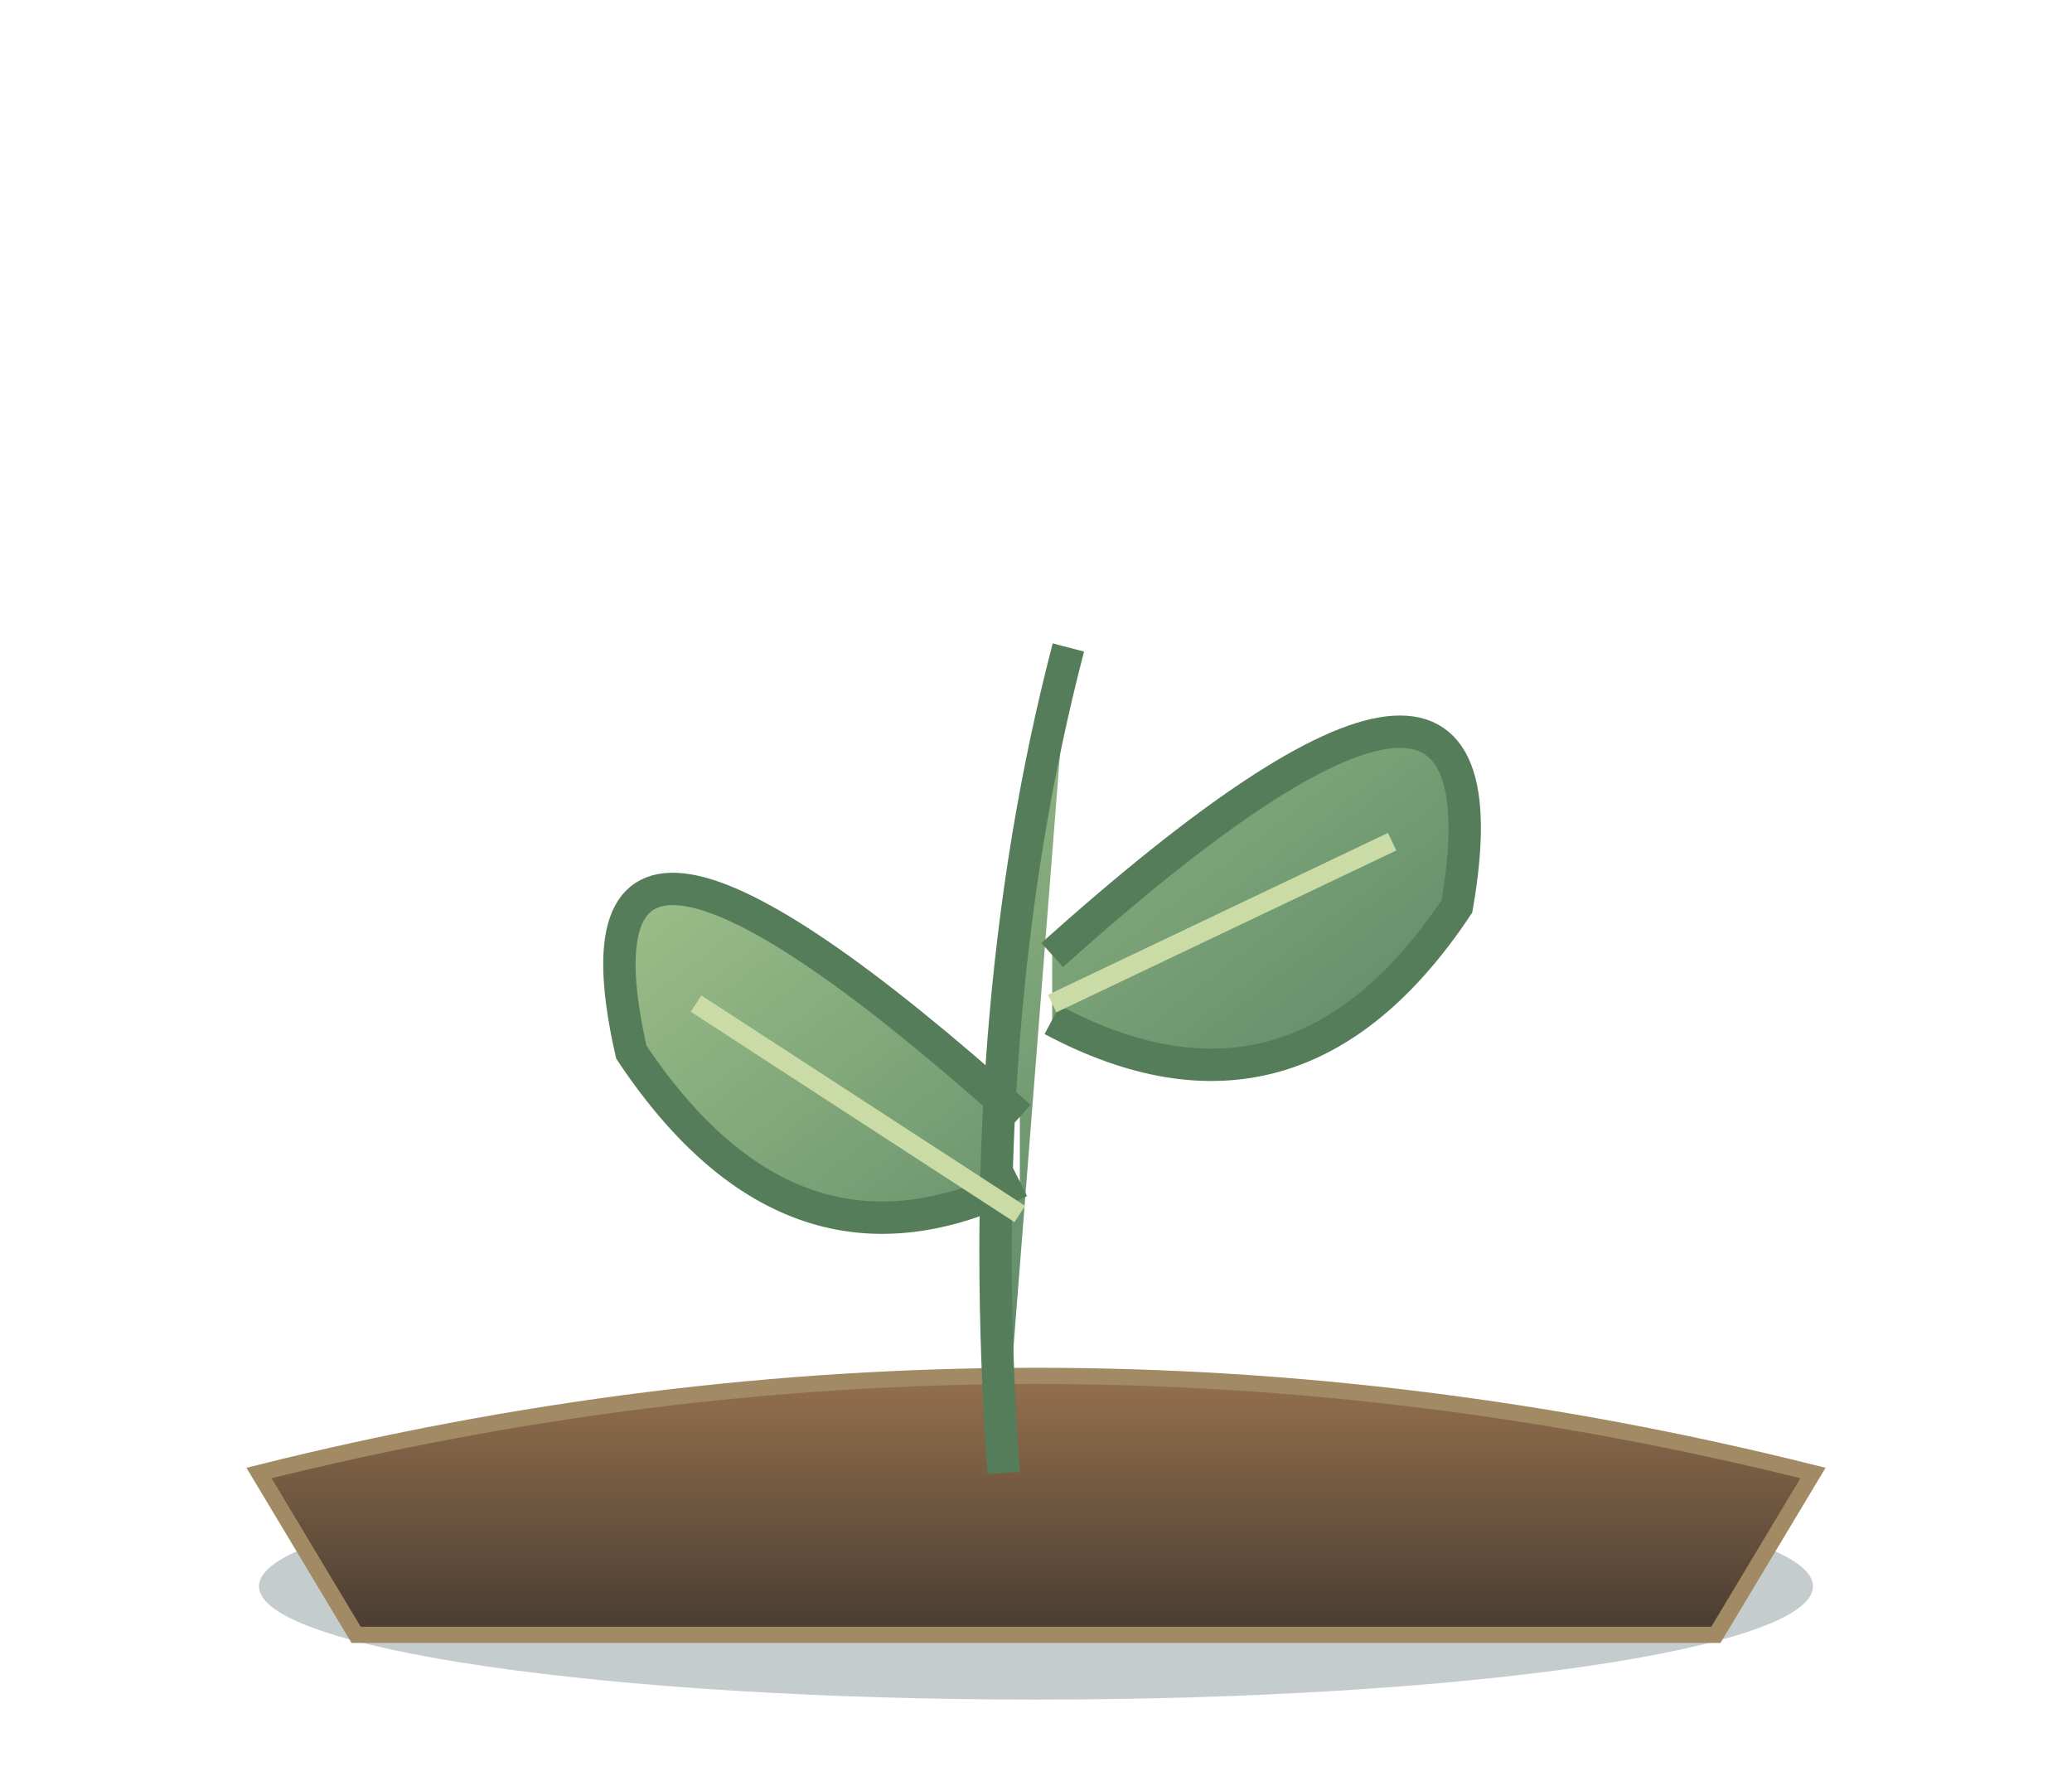
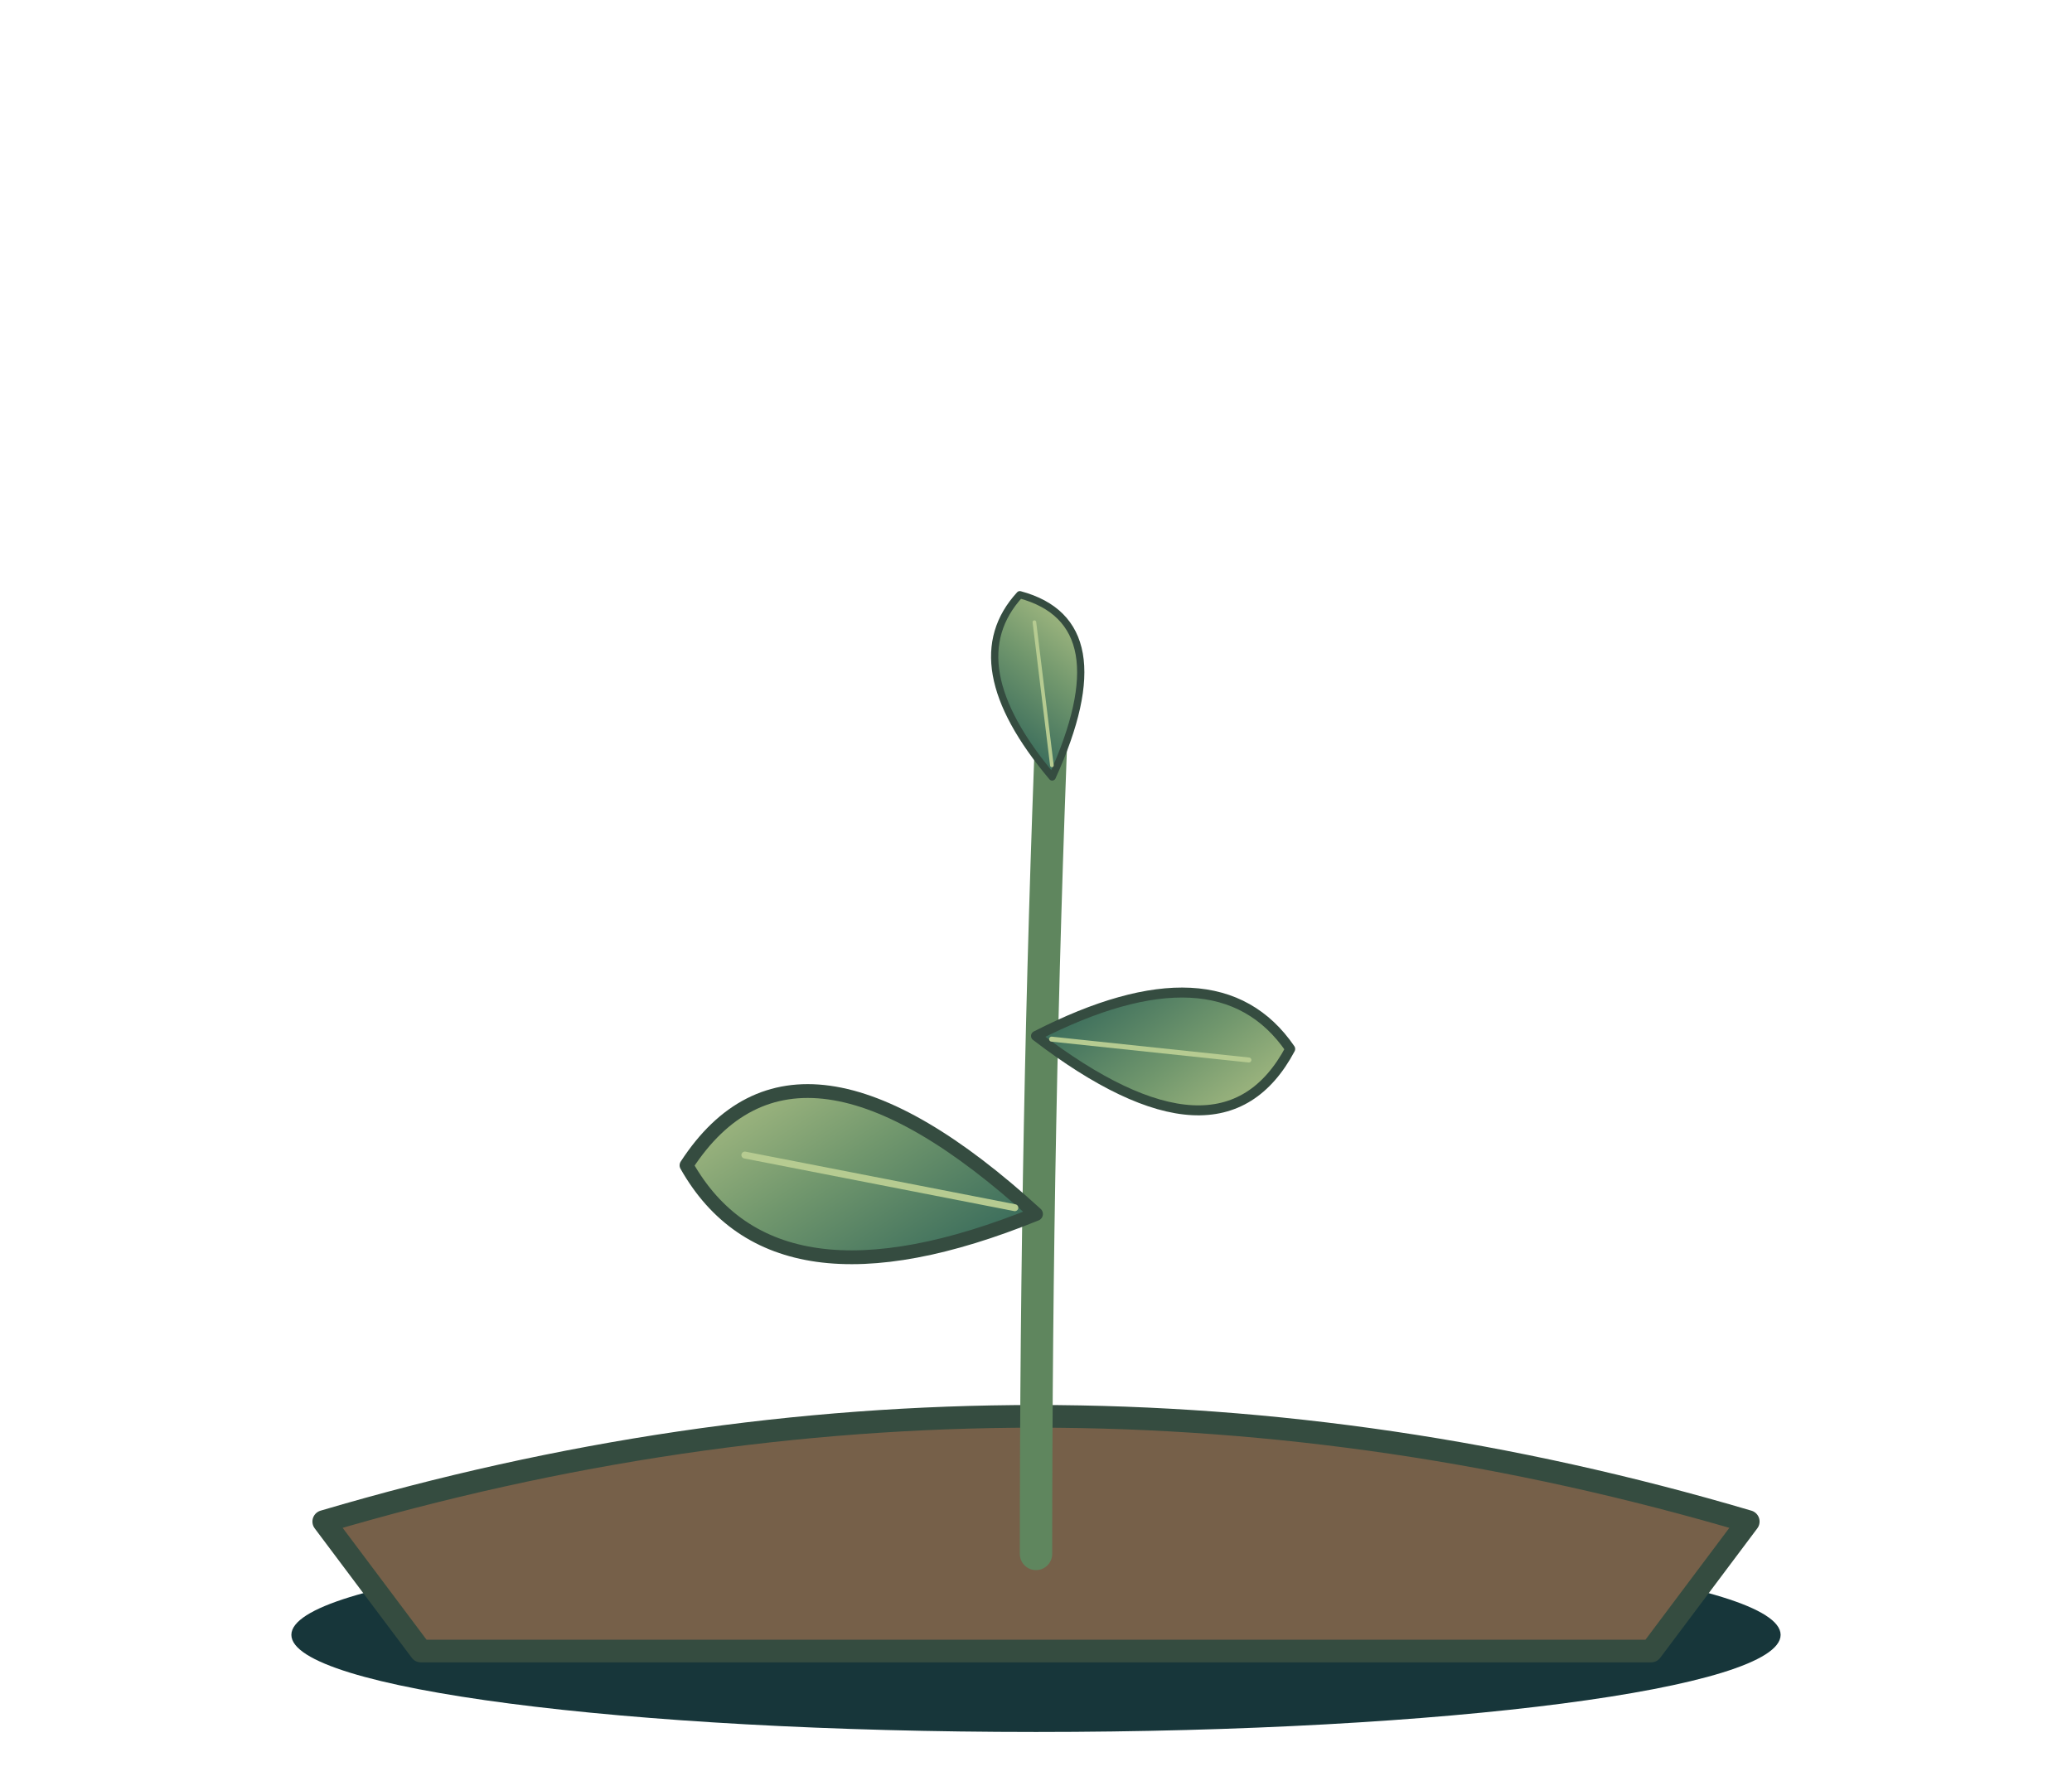
<svg xmlns="http://www.w3.org/2000/svg" width="256" height="220" viewBox="0 0 128 110">
  <defs>
+     <linearGradient id="fruit" x1=".1" y1=".1" x2=".8" y2="1">
+       <stop stop-color="#93b897" />
+       <stop offset=".55" stop-color="#93b897" />
+       <stop offset="1" stop-color="#65715e" />
+     </linearGradient>
    <linearGradient id="leaf" x2=".8" y2="1">
-       <stop stop-color="#afce93" />
-       <stop offset="1" stop-color="#47765b" />
-     </linearGradient>
-     <linearGradient id="soil" x2="0" y2="1">
-       <stop stop-color="#94704d" />
-       <stop offset="1" stop-color="#493c32" />
+       <stop stop-color="#a9bd83" />
+       <stop offset=".5" stop-color="#71976d" />
+       <stop offset="1" stop-color="#3f705d" />
    </linearGradient>
  </defs>
-   <ellipse cx="64" cy="98" rx="48" ry="7" fill="#14343a" opacity=".25" />
-   <path d="M16 91Q64 79 112 91L106 101H22Z" fill="url(#soil)" stroke="#a28a64" stroke-width="1" />
-   <path d="M62 91Q60 63 66 40M63 69Q34 43 39 65Q49 80 63 73M65 59Q94 33 90 56Q80 71 65 63" fill="url(#leaf)" stroke="#567d5a" stroke-width="2" />
-   <path d="M63 75L43 62M65 62L86 52" stroke="#cbdba5" stroke-width="1.2" />
+   <ellipse cx="64" cy="101" rx="46" ry="6" fill="#17363a" stroke="none" stroke-width="1" />
+   <path d="M20 94Q64 81 108 94L102 102H26Z" fill="#766049" stroke="#354c40" stroke-width="1.4" stroke-linejoin="round" stroke-linecap="round" />
+   <path d="M64 96Q64 69 65 44" fill="none" stroke="#5f865e" stroke-width="2" stroke-linejoin="round" stroke-linecap="round" />
+   <g transform="translate(64 75) rotate(-10) scale(0.61)">
+     <path d="M0 0Q-20 -26 -34 -11Q-28 6 0 0Z" fill="url(#leaf)" stroke="#354c40" stroke-width="1.4" stroke-linejoin="round" stroke-linecap="round" />
+     <path d="M-2 -1L-28 -11" fill="none" stroke="#b6cb91" stroke-width="0.7" stroke-linejoin="round" stroke-linecap="round" />
+   </g>
+   <g transform="translate(64 64) rotate(165) scale(0.44)">
+     <path d="M0 0Q-20 -26 -34 -11Q-28 6 0 0Z" fill="url(#leaf)" stroke="#354c40" stroke-width="1.4" stroke-linejoin="round" stroke-linecap="round" />
+     <path d="M-2 -1L-28 -11" fill="none" stroke="#b6cb91" stroke-width="0.7" stroke-linejoin="round" stroke-linecap="round" />
+   </g>
+   <g transform="translate(65 48) rotate(62) scale(0.32)">
+     <path d="M0 0Q-20 -26 -34 -11Q-28 6 0 0Z" fill="url(#leaf)" stroke="#354c40" stroke-width="1.4" stroke-linejoin="round" stroke-linecap="round" />
+     <path d="M-2 -1L-28 -11" fill="none" stroke="#b6cb91" stroke-width="0.7" stroke-linejoin="round" stroke-linecap="round" />
+   </g>
</svg>
